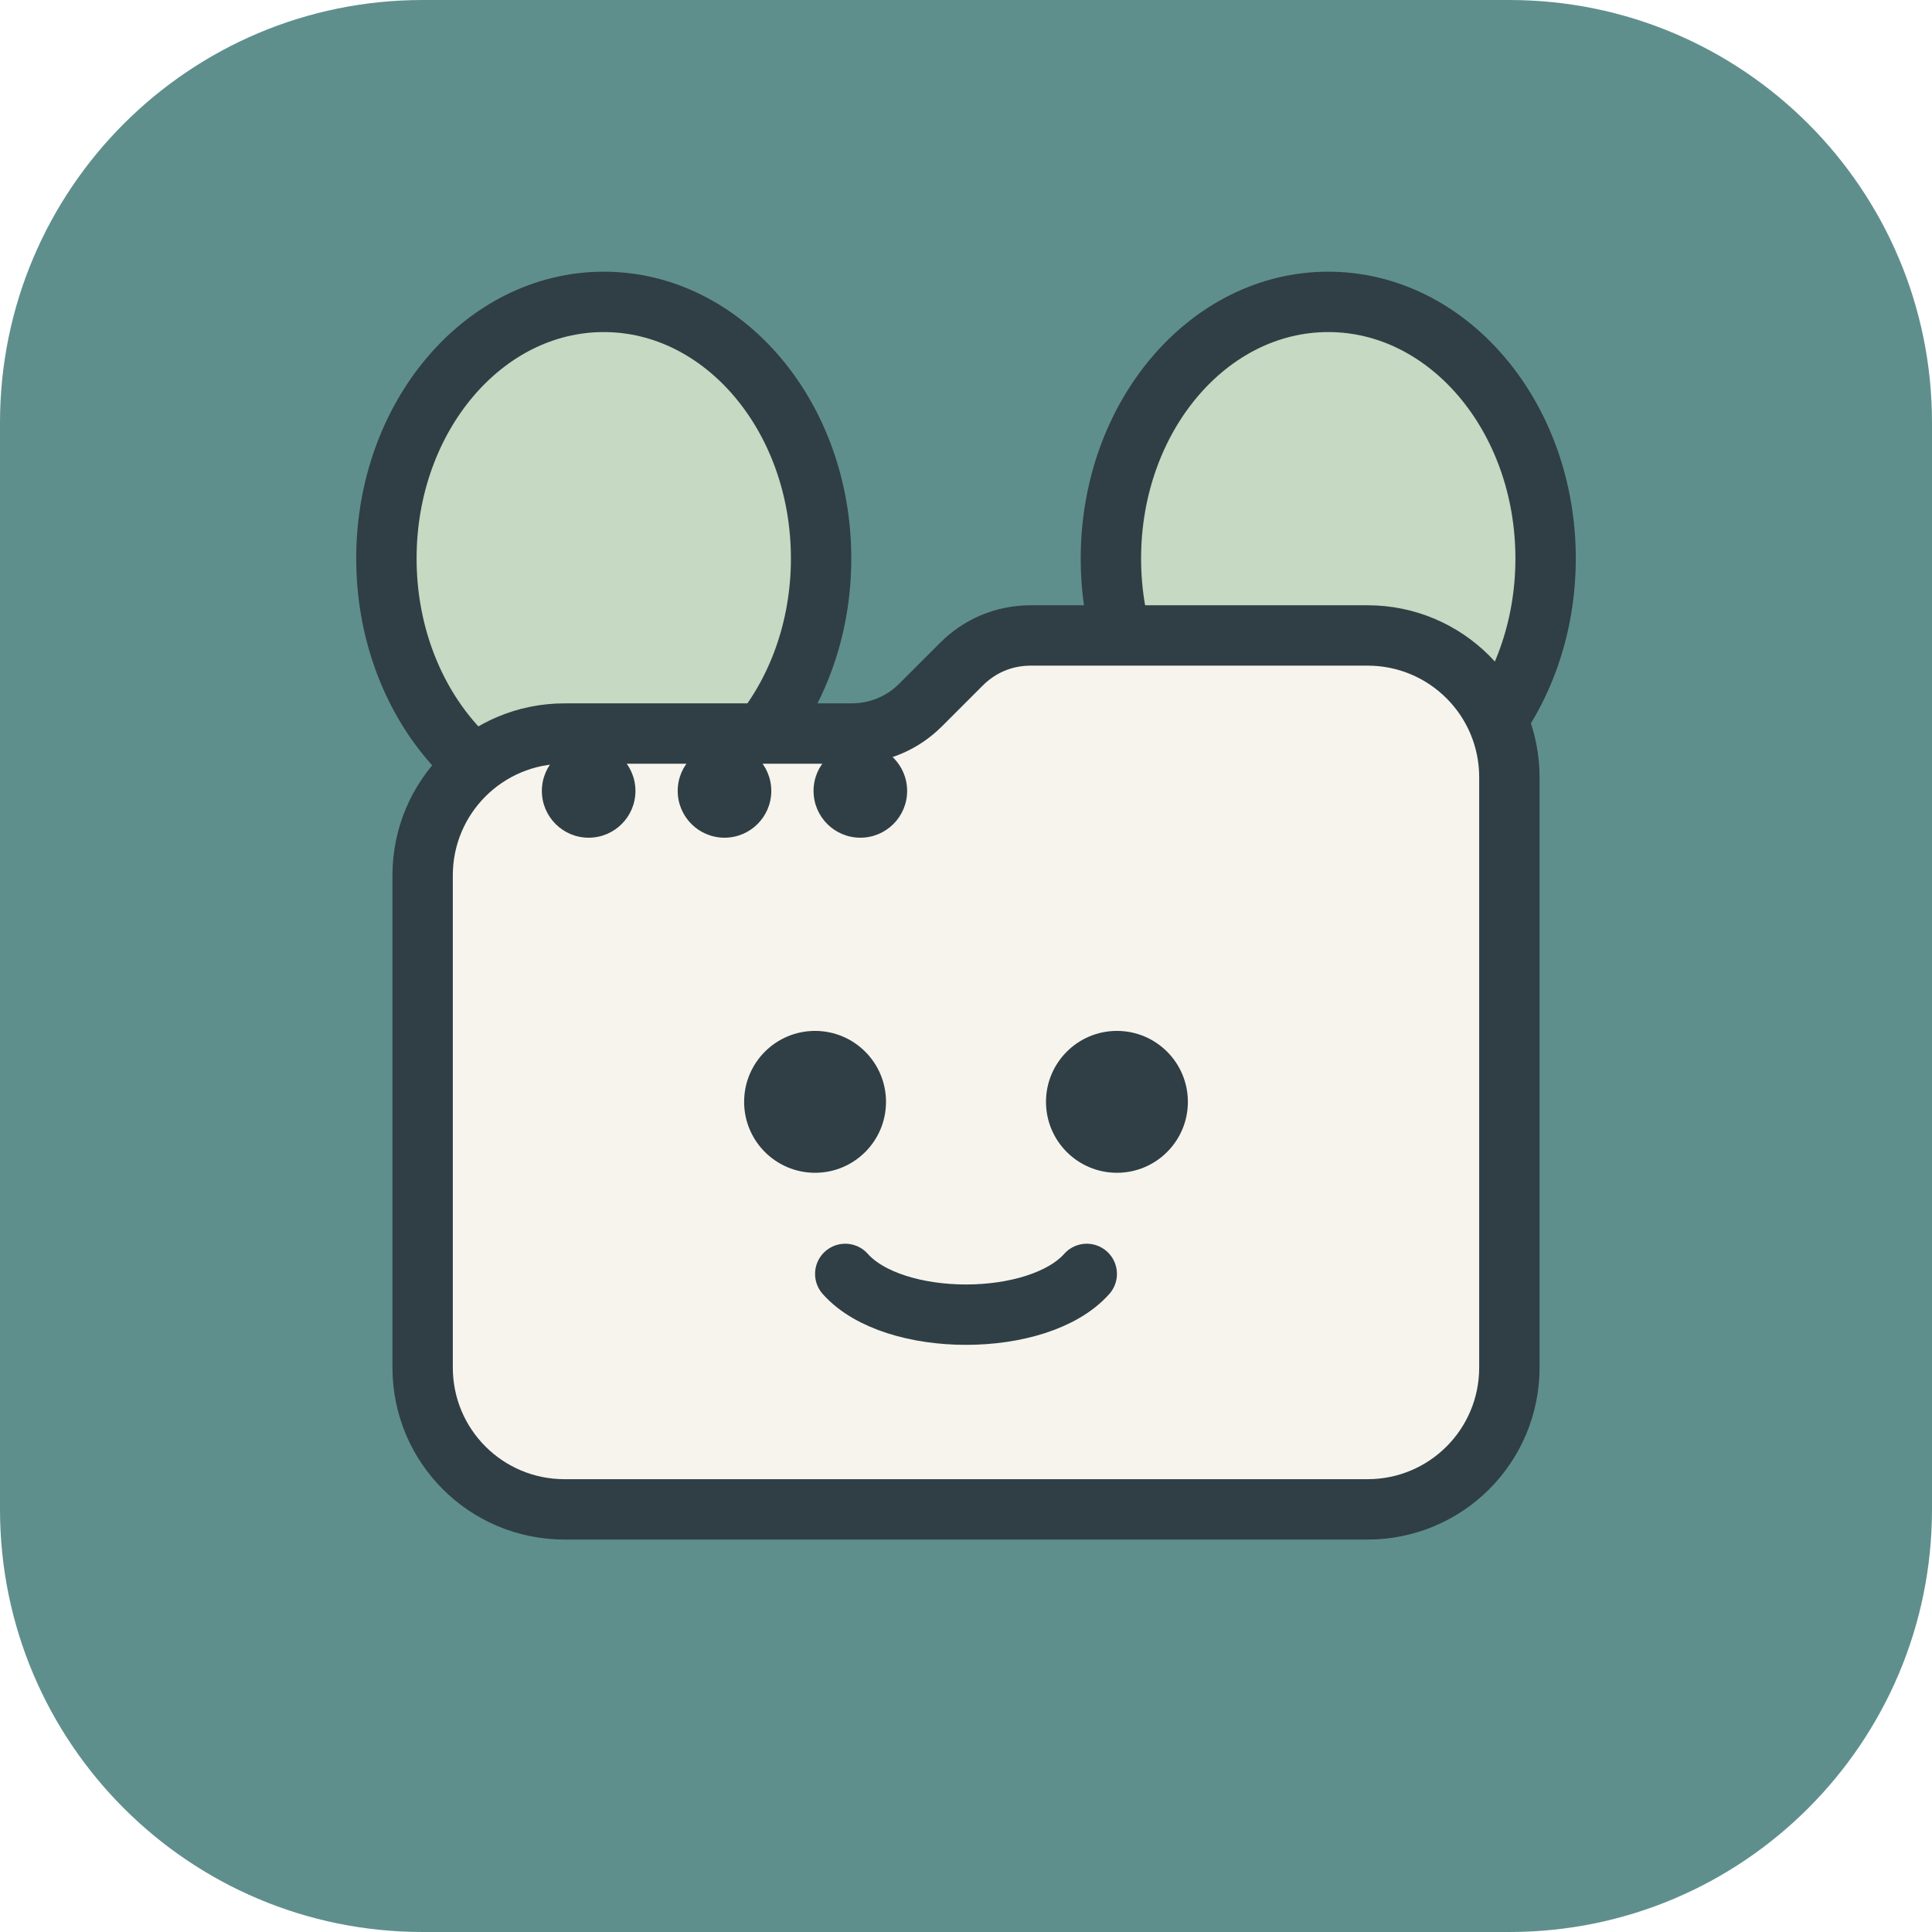
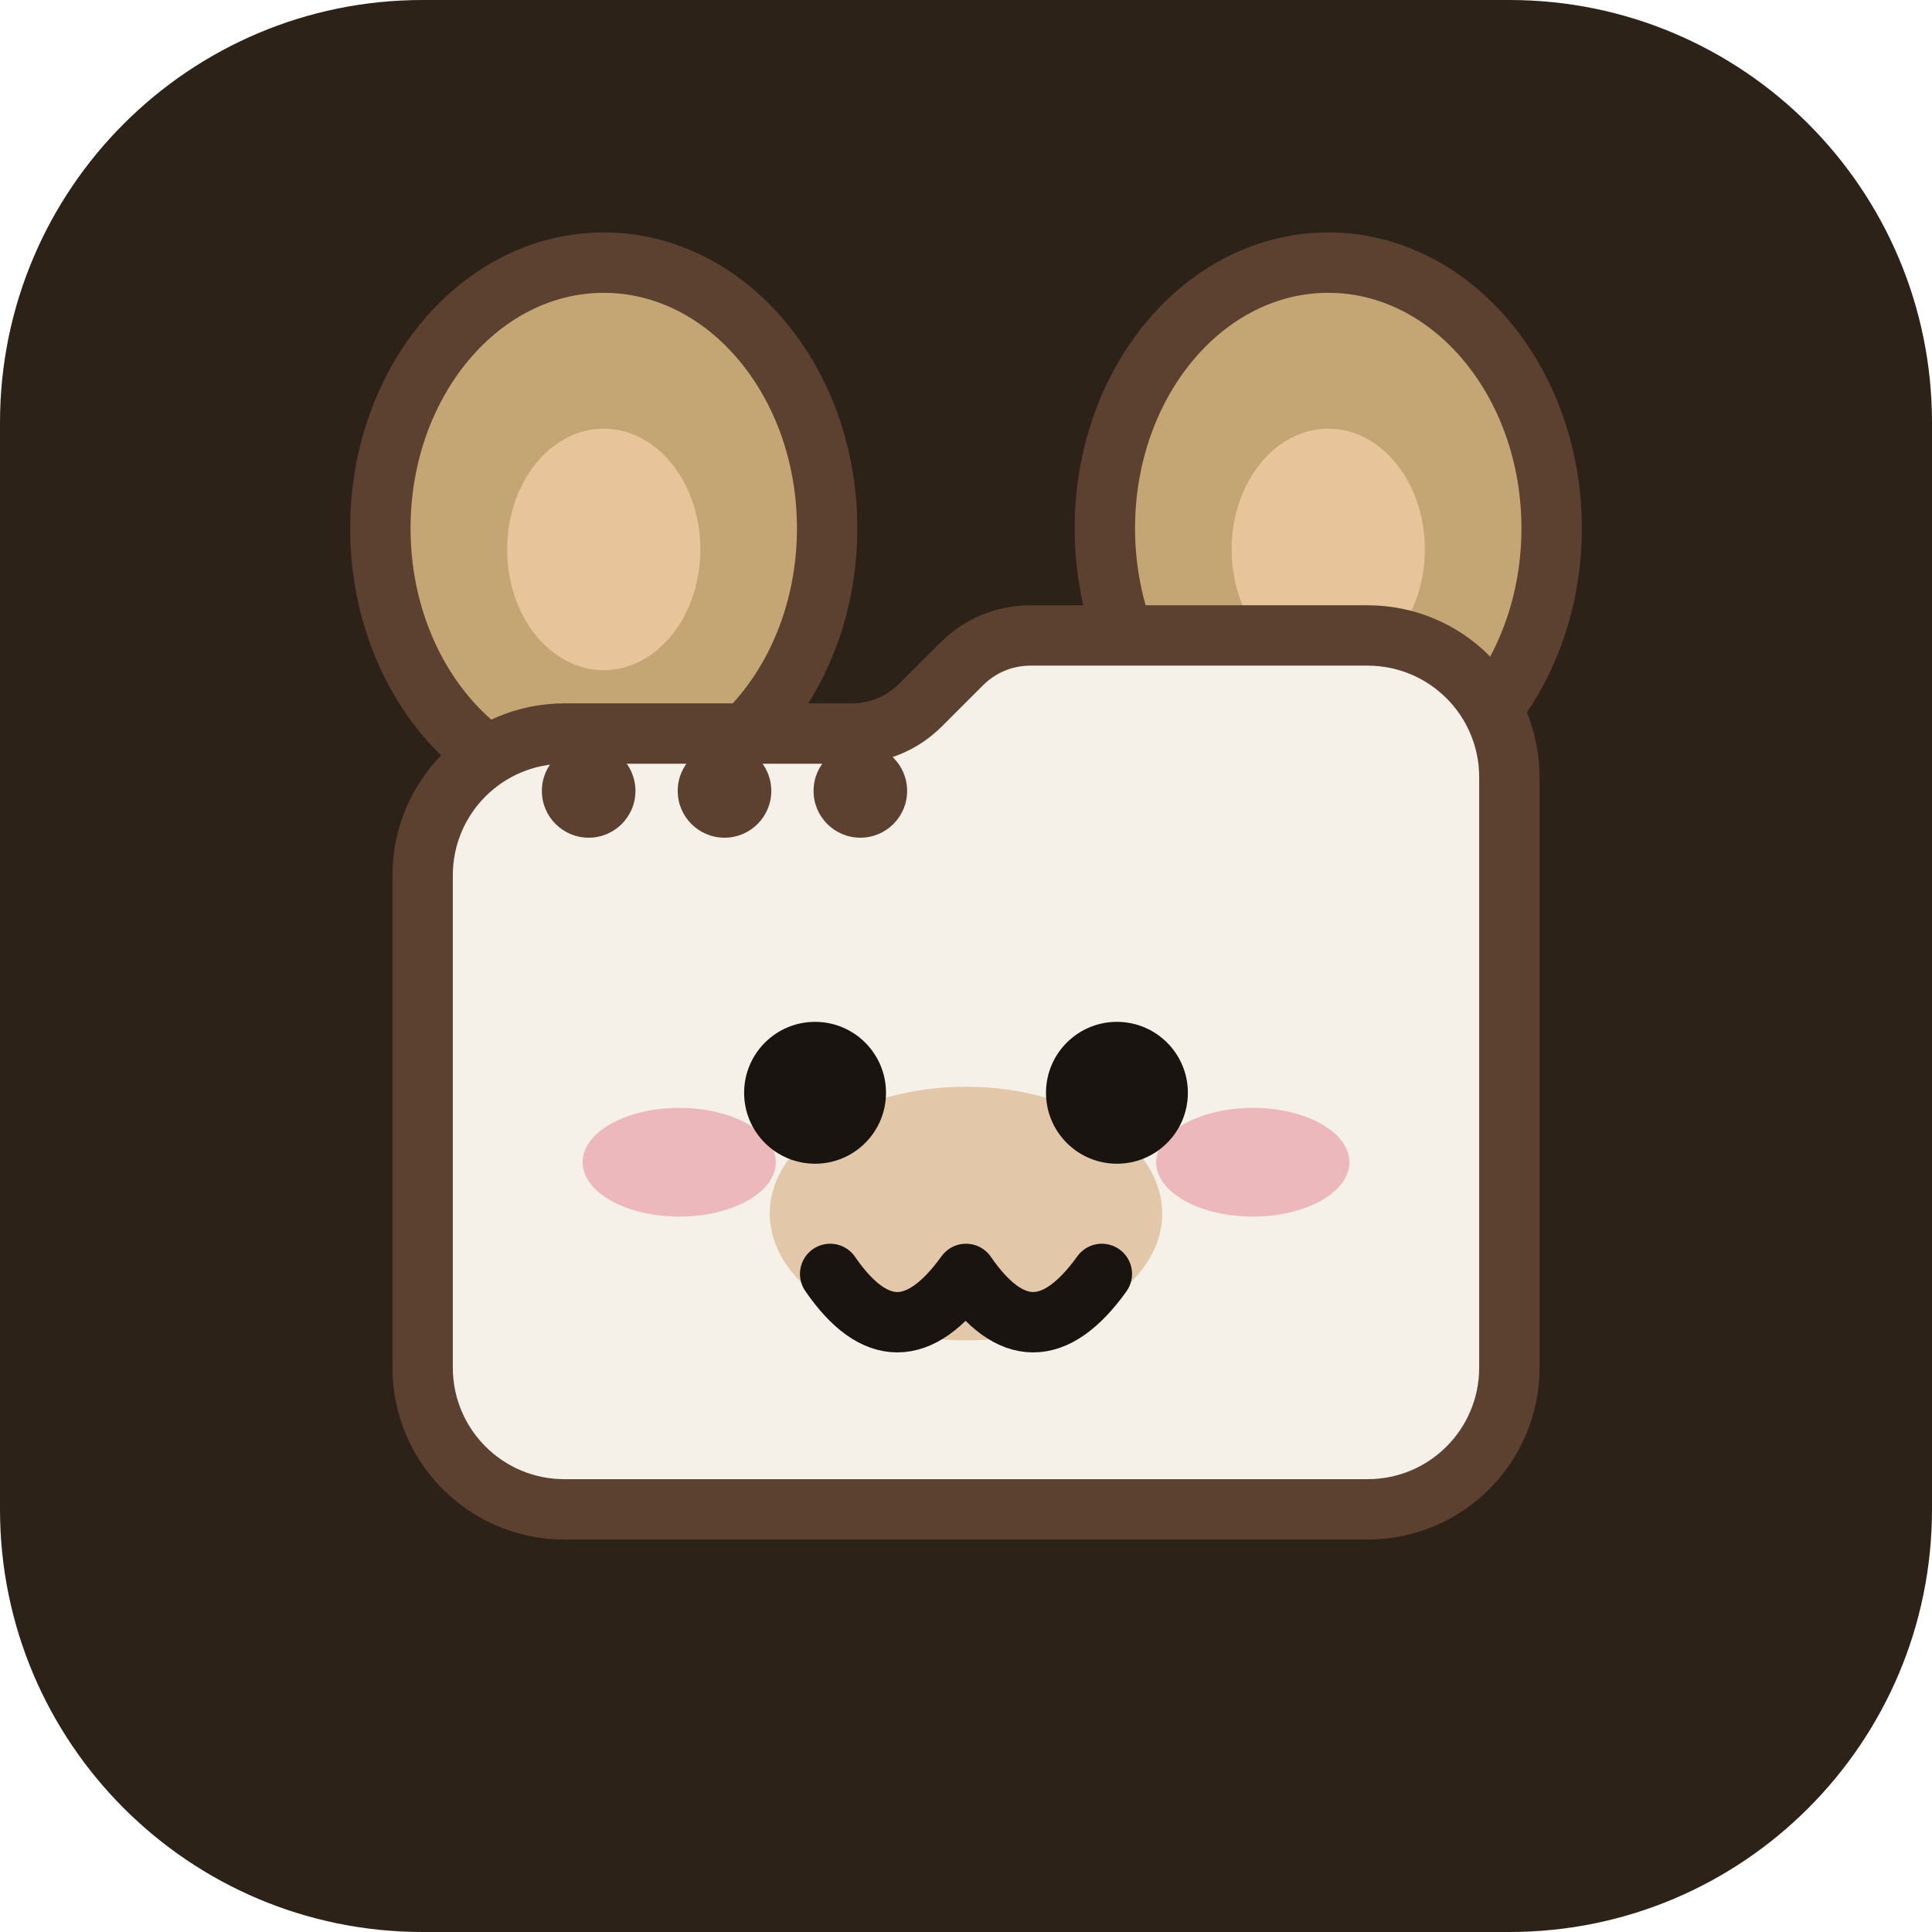
- <svg xmlns="http://www.w3.org/2000/svg" viewBox="0 0 64 64" role="img" aria-label="Tabbie">
-   <rect width="64" height="64" rx="14" fill="#5F8F8C" />
-   <ellipse cx="20" cy="18.5" rx="7.2" ry="8.5" fill="#C5D9C3" stroke="#2F3F45" stroke-width="2" />
-   <ellipse cx="44" cy="18.5" rx="7.2" ry="8.5" fill="#C5D9C3" stroke="#2F3F45" stroke-width="2" />
-   <path fill="#F7F4ED" stroke="#2F3F45" stroke-width="2" stroke-linejoin="round" d="       M14 29       c0-2.6 2.1-4.7 4.7-4.7       h9.5       c0.9 0 1.7-0.35 2.3-0.95       l1.35-1.35       c0.6-0.6 1.4-0.95 2.3-0.95       H45.3       c2.6 0 4.7 2.1 4.7 4.7       V45.3       c0 2.6-2.1 4.7-4.7 4.7       H18.7       c-2.6 0-4.7-2.1-4.7-4.7       Z     " />
-   <circle cx="19.5" cy="26.2" r="1.55" fill="#2F3F45" />
-   <circle cx="24" cy="26.2" r="1.55" fill="#2F3F45" />
-   <circle cx="28.5" cy="26.2" r="1.55" fill="#2F3F45" />
-   <circle cx="27" cy="36.5" r="2.35" fill="#2F3F45" />
-   <circle cx="37" cy="36.5" r="2.35" fill="#2F3F45" />
-   <path d="M28 42.2c1.6 1.8 6.4 1.8 8 0" fill="none" stroke="#2F3F45" stroke-width="2" stroke-linecap="round" />
+ <svg xmlns="http://www.w3.org/2000/svg" viewBox="0 0 64 64" role="img" aria-label="CapTab">
+   <rect width="64" height="64" rx="14" fill="#2C2218" />
+   <ellipse cx="20" cy="17.5" rx="7.4" ry="8.8" fill="#C4A574" stroke="#5C4030" stroke-width="2" />
+   <ellipse cx="44" cy="17.5" rx="7.4" ry="8.8" fill="#C4A574" stroke="#5C4030" stroke-width="2" />
+   <ellipse cx="20" cy="18.2" rx="3.2" ry="4" fill="#E8C49A" />
+   <ellipse cx="44" cy="18.2" rx="3.2" ry="4" fill="#E8C49A" />
+   <path fill="#F5F0E8" stroke="#5C4030" stroke-width="2" stroke-linejoin="round" d="       M14 29       c0-2.6 2.1-4.7 4.7-4.7       h9.5       c0.9 0 1.7-0.35 2.3-0.95       l1.35-1.35       c0.6-0.6 1.4-0.95 2.3-0.95       H45.3       c2.6 0 4.7 2.1 4.7 4.7       V45.3       c0 2.6-2.1 4.7-4.7 4.7       H18.7       c-2.6 0-4.7-2.1-4.7-4.7       Z     " />
+   <circle cx="19.5" cy="26.2" r="1.55" fill="#5C4030" />
+   <circle cx="24" cy="26.2" r="1.55" fill="#5C4030" />
+   <circle cx="28.5" cy="26.2" r="1.55" fill="#5C4030" />
+   <ellipse cx="22.5" cy="38.5" rx="3.2" ry="1.8" fill="#E8A0A8" opacity="0.7" />
+   <ellipse cx="41.5" cy="38.5" rx="3.2" ry="1.8" fill="#E8A0A8" opacity="0.7" />
+   <ellipse cx="32" cy="40.2" rx="6.5" ry="4.2" fill="#D4A574" opacity="0.55" />
+   <circle cx="27" cy="36.2" r="2.35" fill="#1A1410" />
+   <circle cx="37" cy="36.2" r="2.35" fill="#1A1410" />
+   <path d="M27.5 42.2q2.2 3.2 4.5 0q2.2 3.2 4.5 0" fill="none" stroke="#1A1410" stroke-width="2" stroke-linecap="round" stroke-linejoin="round" />
</svg>
